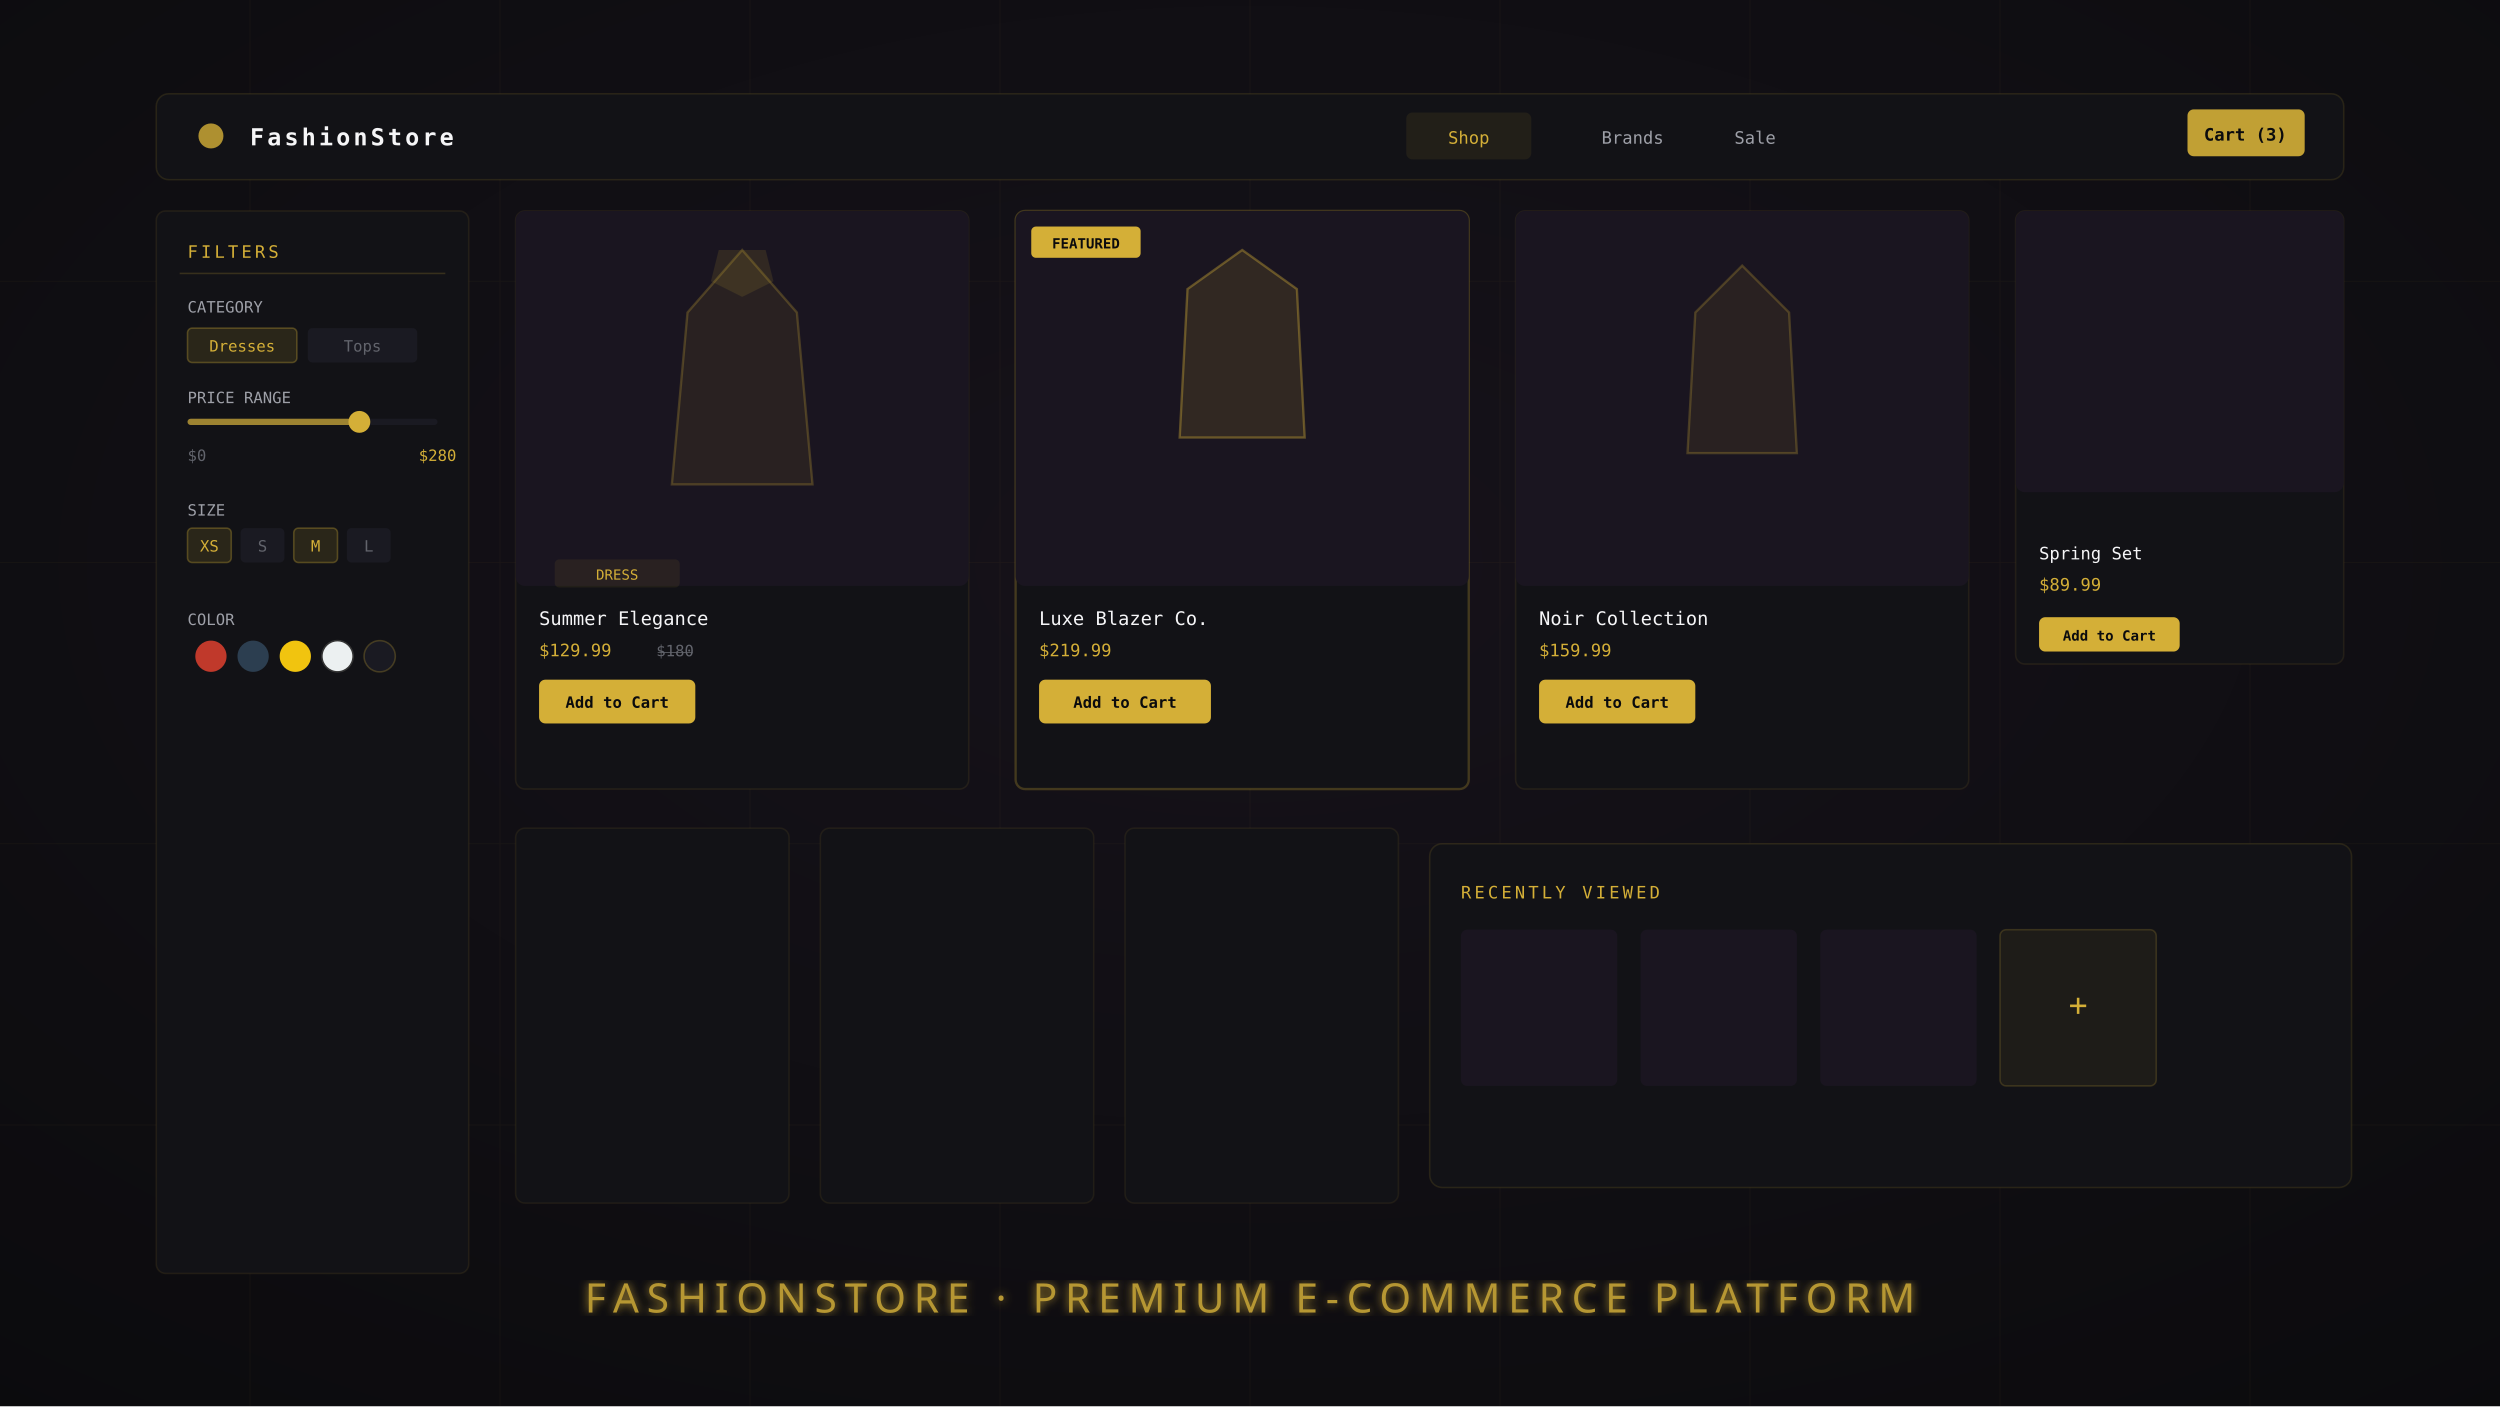
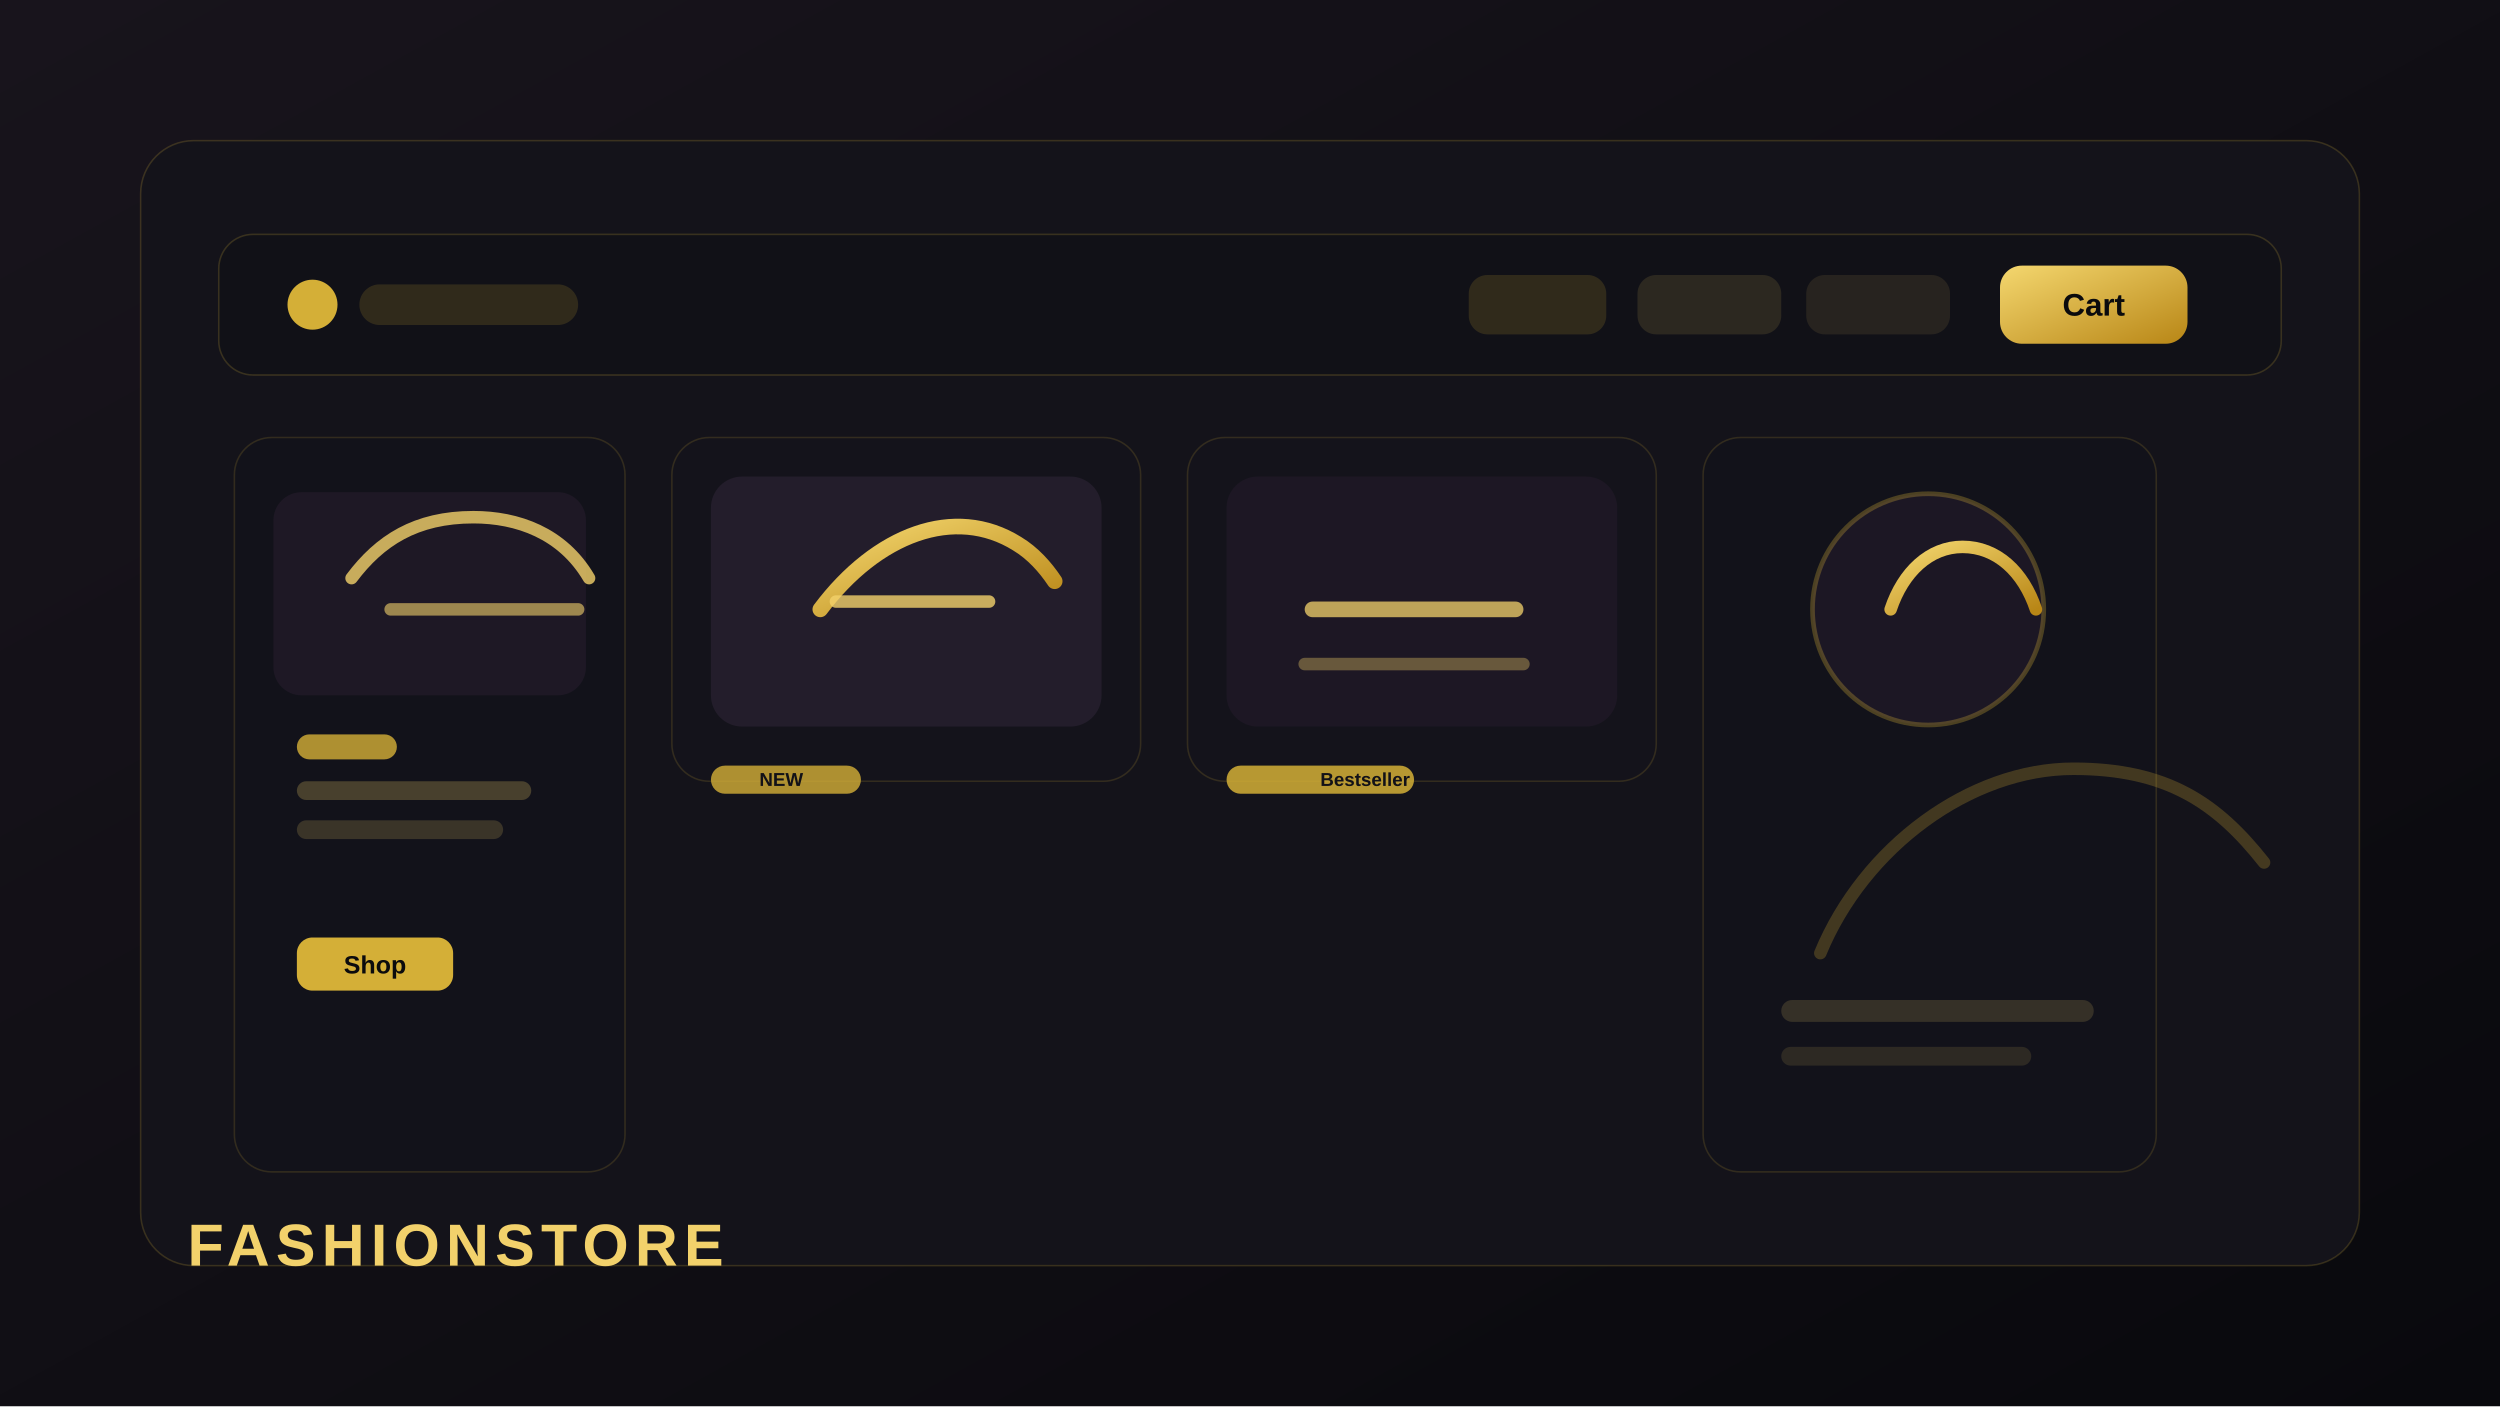
<svg xmlns="http://www.w3.org/2000/svg" viewBox="0 0 1600 900" width="1600" height="900">
  <defs>
-     <radialGradient id="bg_fs" cx="50%" cy="40%" r="80%">
-       <stop offset="0%" stop-color="#16121a" />
-       <stop offset="100%" stop-color="#0b0b0d" />
-     </radialGradient>
-     <filter id="glow_fs">
-       <feGaussianBlur stdDeviation="3" result="coloredBlur" />
-       <feMerge>
-         <feMergeNode in="coloredBlur" />
-         <feMergeNode in="SourceGraphic" />
-       </feMerge>
-     </filter>
+     <linearGradient id="bgFashion" x1="0%" y1="0%" x2="100%" y2="100%">
+       <stop offset="0%" stop-color="#18141c" />
+       <stop offset="100%" stop-color="#09090d" />
+     </linearGradient>
+     <linearGradient id="accentFashion" x1="0%" y1="0%" x2="100%" y2="100%">
+       <stop offset="0%" stop-color="#f4d76f" />
+       <stop offset="100%" stop-color="#b88616" />
+     </linearGradient>
  </defs>
-   <rect width="1600" height="900" fill="url(#bg_fs)" />
-   <g opacity="0.05" stroke="#d4af37" stroke-width="0.5">
-     <line x1="0" y1="180" x2="1600" y2="180" />
-     <line x1="0" y1="360" x2="1600" y2="360" />
-     <line x1="0" y1="540" x2="1600" y2="540" />
-     <line x1="0" y1="720" x2="1600" y2="720" />
-     <line x1="160" y1="0" x2="160" y2="900" />
-     <line x1="320" y1="0" x2="320" y2="900" />
-     <line x1="480" y1="0" x2="480" y2="900" />
-     <line x1="640" y1="0" x2="640" y2="900" />
-     <line x1="800" y1="0" x2="800" y2="900" />
-     <line x1="960" y1="0" x2="960" y2="900" />
-     <line x1="1120" y1="0" x2="1120" y2="900" />
-     <line x1="1280" y1="0" x2="1280" y2="900" />
-     <line x1="1440" y1="0" x2="1440" y2="900" />
-   </g>
-   <rect x="100" y="60" width="1400" height="55" rx="8" fill="#121216" stroke="#d4af3720" stroke-width="1" />
-   <circle cx="135" cy="87" r="8" fill="#d4af37" opacity="0.8" />
-   <text x="160" y="93" font-family="monospace" font-size="15" fill="#f5f5f7" font-weight="bold" letter-spacing="2">FashionStore</text>
-   <rect x="900" y="72" width="80" height="30" rx="4" fill="#d4af3715" />
-   <text x="940" y="92" font-family="monospace" font-size="11" fill="#d4af37" text-anchor="middle">Shop</text>
-   <text x="1025" y="92" font-family="monospace" font-size="11" fill="#9ea0a8">Brands</text>
-   <text x="1110" y="92" font-family="monospace" font-size="11" fill="#9ea0a8">Sale</text>
-   <rect x="1400" y="70" width="75" height="30" rx="4" fill="#d4af37" opacity="0.9" />
-   <text x="1437" y="90" font-family="monospace" font-size="11" fill="#0b0b0d" text-anchor="middle" font-weight="bold">Cart (3)</text>
-   <rect x="100" y="135" width="200" height="680" rx="6" fill="#121216" stroke="#d4af3718" stroke-width="1" />
-   <text x="120" y="165" font-family="monospace" font-size="11" fill="#d4af37" letter-spacing="2">FILTERS</text>
-   <line x1="115" y1="175" x2="285" y2="175" stroke="#d4af3730" stroke-width="1" />
-   <text x="120" y="200" font-family="monospace" font-size="10" fill="#9ea0a8">CATEGORY</text>
-   <rect x="120" y="210" width="70" height="22" rx="3" fill="#d4af3720" stroke="#d4af3750" stroke-width="1" />
-   <text x="155" y="225" font-family="monospace" font-size="10" fill="#d4af37" text-anchor="middle">Dresses</text>
-   <rect x="197" y="210" width="70" height="22" rx="3" fill="#1a1a22" />
-   <text x="232" y="225" font-family="monospace" font-size="10" fill="#62646c" text-anchor="middle">Tops</text>
-   <text x="120" y="258" font-family="monospace" font-size="10" fill="#9ea0a8">PRICE RANGE</text>
-   <rect x="120" y="268" width="160" height="4" rx="2" fill="#1a1a22" />
-   <rect x="120" y="268" width="110" height="4" rx="2" fill="#d4af37" opacity="0.7" />
-   <circle cx="230" cy="270" r="7" fill="#d4af37" />
-   <text x="120" y="295" font-family="monospace" font-size="10" fill="#62646c">$0</text>
-   <text x="268" y="295" font-family="monospace" font-size="10" fill="#d4af37">$280</text>
-   <text x="120" y="330" font-family="monospace" font-size="10" fill="#9ea0a8">SIZE</text>
-   <g font-family="monospace" font-size="10">
-     <rect x="120" y="338" width="28" height="22" rx="3" fill="#d4af3720" stroke="#d4af3550" stroke-width="1" />
-     <text x="134" y="353" fill="#d4af37" text-anchor="middle">XS</text>
-     <rect x="154" y="338" width="28" height="22" rx="3" fill="#1a1a22" />
-     <text x="168" y="353" fill="#62646c" text-anchor="middle">S</text>
-     <rect x="188" y="338" width="28" height="22" rx="3" fill="#d4af3720" stroke="#d4af3550" stroke-width="1" />
-     <text x="202" y="353" fill="#d4af37" text-anchor="middle">M</text>
-     <rect x="222" y="338" width="28" height="22" rx="3" fill="#1a1a22" />
-     <text x="236" y="353" fill="#62646c" text-anchor="middle">L</text>
-   </g>
-   <text x="120" y="400" font-family="monospace" font-size="10" fill="#9ea0a8">COLOR</text>
-   <circle cx="135" cy="420" r="10" fill="#c0392b" />
-   <circle cx="162" cy="420" r="10" fill="#2c3e50" />
-   <circle cx="189" cy="420" r="10" fill="#f1c40f" />
-   <circle cx="216" cy="420" r="10" fill="#ecf0f1" stroke="#333" stroke-width="1" />
-   <circle cx="243" cy="420" r="10" fill="#1a1a22" stroke="#d4af3740" stroke-width="1" />
-   <rect x="330" y="135" width="290" height="370" rx="6" fill="#121216" stroke="#d4af3718" stroke-width="1" />
-   <rect x="330" y="135" width="290" height="240" rx="6" fill="#1a1520" />
-   <path d="M475 160 L440 200 L430 310 L520 310 L510 200 Z" fill="#d4af3715" stroke="#d4af3740" stroke-width="1.5" />
-   <path d="M460 160 L455 180 L475 190 L495 180 L490 160 Z" fill="#d4af3720" />
-   <rect x="355" y="358" width="80" height="18" rx="3" fill="#d4af3715" />
-   <text x="395" y="371" font-family="monospace" font-size="9" fill="#d4af37" text-anchor="middle">DRESS</text>
-   <text x="345" y="400" font-family="monospace" font-size="12" fill="#f5f5f7">Summer Elegance</text>
-   <text x="345" y="420" font-family="monospace" font-size="11" fill="#d4af37">$129.99</text>
-   <text x="420" y="420" font-family="monospace" font-size="10" fill="#62646c" text-decoration="line-through">$180</text>
-   <rect x="345" y="435" width="100" height="28" rx="4" fill="#d4af37" />
-   <text x="395" y="453" font-family="monospace" font-size="10" fill="#0b0b0d" text-anchor="middle" font-weight="bold">Add to Cart</text>
-   <rect x="650" y="135" width="290" height="370" rx="6" fill="#121216" stroke="#d4af3740" stroke-width="1.5" />
-   <rect x="650" y="135" width="290" height="240" rx="6" fill="#1a1520" />
-   <rect x="660" y="145" width="70" height="20" rx="3" fill="#d4af37" />
-   <text x="695" y="159" font-family="monospace" font-size="9" fill="#0b0b0d" text-anchor="middle" font-weight="bold">FEATURED</text>
-   <path d="M795 160 L760 185 L755 280 L835 280 L830 185 Z" fill="#d4af3720" stroke="#d4af3560" stroke-width="1.5" />
-   <text x="665" y="400" font-family="monospace" font-size="12" fill="#f5f5f7">Luxe Blazer Co.</text>
-   <text x="665" y="420" font-family="monospace" font-size="11" fill="#d4af37">$219.99</text>
-   <rect x="665" y="435" width="110" height="28" rx="4" fill="#d4af37" />
-   <text x="720" y="453" font-family="monospace" font-size="10" fill="#0b0b0d" text-anchor="middle" font-weight="bold">Add to Cart</text>
-   <rect x="970" y="135" width="290" height="370" rx="6" fill="#121216" stroke="#d4af3718" stroke-width="1" />
-   <rect x="970" y="135" width="290" height="240" rx="6" fill="#1a1520" />
-   <path d="M1115 170 L1085 200 L1080 290 L1150 290 L1145 200 Z" fill="#d4af3715" stroke="#d4af3540" stroke-width="1.5" />
-   <text x="985" y="400" font-family="monospace" font-size="12" fill="#f5f5f7">Noir Collection</text>
-   <text x="985" y="420" font-family="monospace" font-size="11" fill="#d4af37">$159.99</text>
-   <rect x="985" y="435" width="100" height="28" rx="4" fill="#d4af37" />
-   <text x="1035" y="453" font-family="monospace" font-size="10" fill="#0b0b0d" text-anchor="middle" font-weight="bold">Add to Cart</text>
-   <rect x="1290" y="135" width="210" height="290" rx="6" fill="#121216" stroke="#d4af3718" stroke-width="1" />
-   <rect x="1290" y="135" width="210" height="180" rx="6" fill="#1a1520" />
-   <text x="1305" y="358" font-family="monospace" font-size="11" fill="#f5f5f7">Spring Set</text>
-   <text x="1305" y="378" font-family="monospace" font-size="11" fill="#d4af37">$89.99</text>
-   <rect x="1305" y="395" width="90" height="22" rx="4" fill="#d4af37" />
-   <text x="1350" y="410" font-family="monospace" font-size="9" fill="#0b0b0d" text-anchor="middle" font-weight="bold">Add to Cart</text>
-   <rect x="330" y="530" width="175" height="240" rx="6" fill="#121216" stroke="#d4af3715" stroke-width="1" />
-   <rect x="525" y="530" width="175" height="240" rx="6" fill="#121216" stroke="#d4af3715" stroke-width="1" />
-   <rect x="720" y="530" width="175" height="240" rx="6" fill="#121216" stroke="#d4af3715" stroke-width="1" />
-   <rect x="915" y="540" width="590" height="220" rx="8" fill="#121216" stroke="#d4af3720" stroke-width="1" />
-   <text x="935" y="575" font-family="monospace" font-size="11" fill="#d4af37" letter-spacing="2">RECENTLY VIEWED</text>
-   <rect x="935" y="595" width="100" height="100" rx="4" fill="#1a1520" />
-   <rect x="1050" y="595" width="100" height="100" rx="4" fill="#1a1520" />
-   <rect x="1165" y="595" width="100" height="100" rx="4" fill="#1a1520" />
-   <rect x="1280" y="595" width="100" height="100" rx="4" fill="#d4af3710" stroke="#d4af3530" stroke-width="1" />
-   <text x="1330" y="650" font-family="monospace" font-size="20" fill="#d4af37" text-anchor="middle">+</text>
-   <text x="800" y="840" font-family="'Outfit', sans-serif" font-size="26" fill="#d4af37" text-anchor="middle" font-weight="300" letter-spacing="5" opacity="0.85" filter="url(#glow_fs)">FASHIONSTORE · PREMIUM E-COMMERCE PLATFORM</text>
+   <rect width="1600" height="900" fill="url(#bgFashion)" />
+   <rect x="90" y="90" width="1420" height="720" rx="34" fill="#14131a" stroke="#d4af37" stroke-opacity="0.2" />
+   <rect x="140" y="150" width="1320" height="90" rx="22" fill="#111117" stroke="#d4af37" stroke-opacity="0.2" />
+   <circle cx="200" cy="195" r="16" fill="#d4af37" />
+   <rect x="230" y="182" width="140" height="26" rx="13" fill="#d4af37" fill-opacity="0.16" />
+   <rect x="940" y="176" width="88" height="38" rx="12" fill="#d4af37" fill-opacity="0.16" />
+   <rect x="1048" y="176" width="92" height="38" rx="12" fill="#f2d16b" fill-opacity="0.12" />
+   <rect x="1156" y="176" width="92" height="38" rx="12" fill="#f2d16b" fill-opacity="0.1" />
+   <rect x="1280" y="170" width="120" height="50" rx="14" fill="url(#accentFashion)" />
+   <text x="1340" y="202" fill="#0b0b0d" font-size="20" font-family="Segoe UI, Arial, sans-serif" font-weight="700" text-anchor="middle">Cart</text>
+   <rect x="150" y="280" width="250" height="470" rx="24" fill="#12121a" stroke="#d4af37" stroke-opacity="0.16" />
+   <rect x="175" y="315" width="200" height="130" rx="18" fill="#1e1825" />
+   <path d="M225 370c18-24 41-39 78-39 28 0 57 10 74 39" fill="none" stroke="#f2d16b" stroke-opacity="0.8" stroke-width="8" stroke-linecap="round" />
+   <path d="M250 390h120" stroke="#f2d16b" stroke-opacity="0.6" stroke-width="8" stroke-linecap="round" />
+   <rect x="190" y="470" width="64" height="16" rx="8" fill="#d4af37" fill-opacity="0.8" />
+   <rect x="190" y="500" width="150" height="12" rx="6" fill="#f2d16b" fill-opacity="0.24" />
+   <rect x="190" y="525" width="132" height="12" rx="6" fill="#f2d16b" fill-opacity="0.18" />
+   <rect x="190" y="600" width="100" height="34" rx="10" fill="#d4af37" />
+   <text x="240" y="623" fill="#0b0b0d" font-size="16" font-family="Segoe UI, Arial, sans-serif" font-weight="700" text-anchor="middle">Shop</text>
+   <rect x="430" y="280" width="300" height="220" rx="24" fill="#14131b" stroke="#d4af37" stroke-opacity="0.16" />
+   <rect x="455" y="305" width="250" height="160" rx="20" fill="#231d2b" />
+   <path d="M525 390c36-48 86-67 126-42 10 6 18 15 24 24" fill="none" stroke="url(#accentFashion)" stroke-width="10" stroke-linecap="round" />
+   <path d="M535 385h98" stroke="#f2d16b" stroke-opacity="0.8" stroke-width="8" stroke-linecap="round" />
+   <rect x="455" y="490" width="96" height="18" rx="9" fill="#d4af37" fill-opacity="0.8" />
+   <text x="486" y="503" fill="#121117" font-size="12" font-family="Segoe UI, Arial, sans-serif" font-weight="700">NEW</text>
+   <rect x="760" y="280" width="300" height="220" rx="24" fill="#14131b" stroke="#d4af37" stroke-opacity="0.16" />
+   <rect x="785" y="305" width="250" height="160" rx="20" fill="#1d1724" />
+   <path d="M840 390h130" stroke="#f2d16b" stroke-opacity="0.75" stroke-width="10" stroke-linecap="round" />
+   <path d="M835 425h140" stroke="#f2d16b" stroke-opacity="0.35" stroke-width="8" stroke-linecap="round" />
+   <rect x="785" y="490" width="120" height="18" rx="9" fill="#d4af37" fill-opacity="0.85" />
+   <text x="845" y="503" fill="#121117" font-size="12" font-family="Segoe UI, Arial, sans-serif" font-weight="700">Bestseller</text>
+   <rect x="1090" y="280" width="290" height="470" rx="24" fill="#12121a" stroke="#d4af37" stroke-opacity="0.16" />
+   <path d="M1165 610c28-68 96-118 162-118 60 0 92 22 122 60" fill="none" stroke="#d4af37" stroke-opacity="0.25" stroke-width="8" stroke-linecap="round" />
+   <circle cx="1234" cy="390" r="74" fill="#1c1724" stroke="#d4af37" stroke-opacity="0.3" stroke-width="3" />
+   <path d="M1210 390c8-24 25-40 46-40 22 0 39 16 47 40" fill="none" stroke="url(#accentFashion)" stroke-width="8" stroke-linecap="round" />
+   <rect x="1140" y="640" width="200" height="14" rx="7" fill="#f2d16b" fill-opacity="0.16" />
+   <rect x="1140" y="670" width="160" height="12" rx="6" fill="#f2d16b" fill-opacity="0.12" />
+   <text x="120" y="810" fill="#f2d16b" font-size="38" font-family="Segoe UI, Arial, sans-serif" font-weight="600" letter-spacing="4">FASHIONSTORE</text>
</svg>
